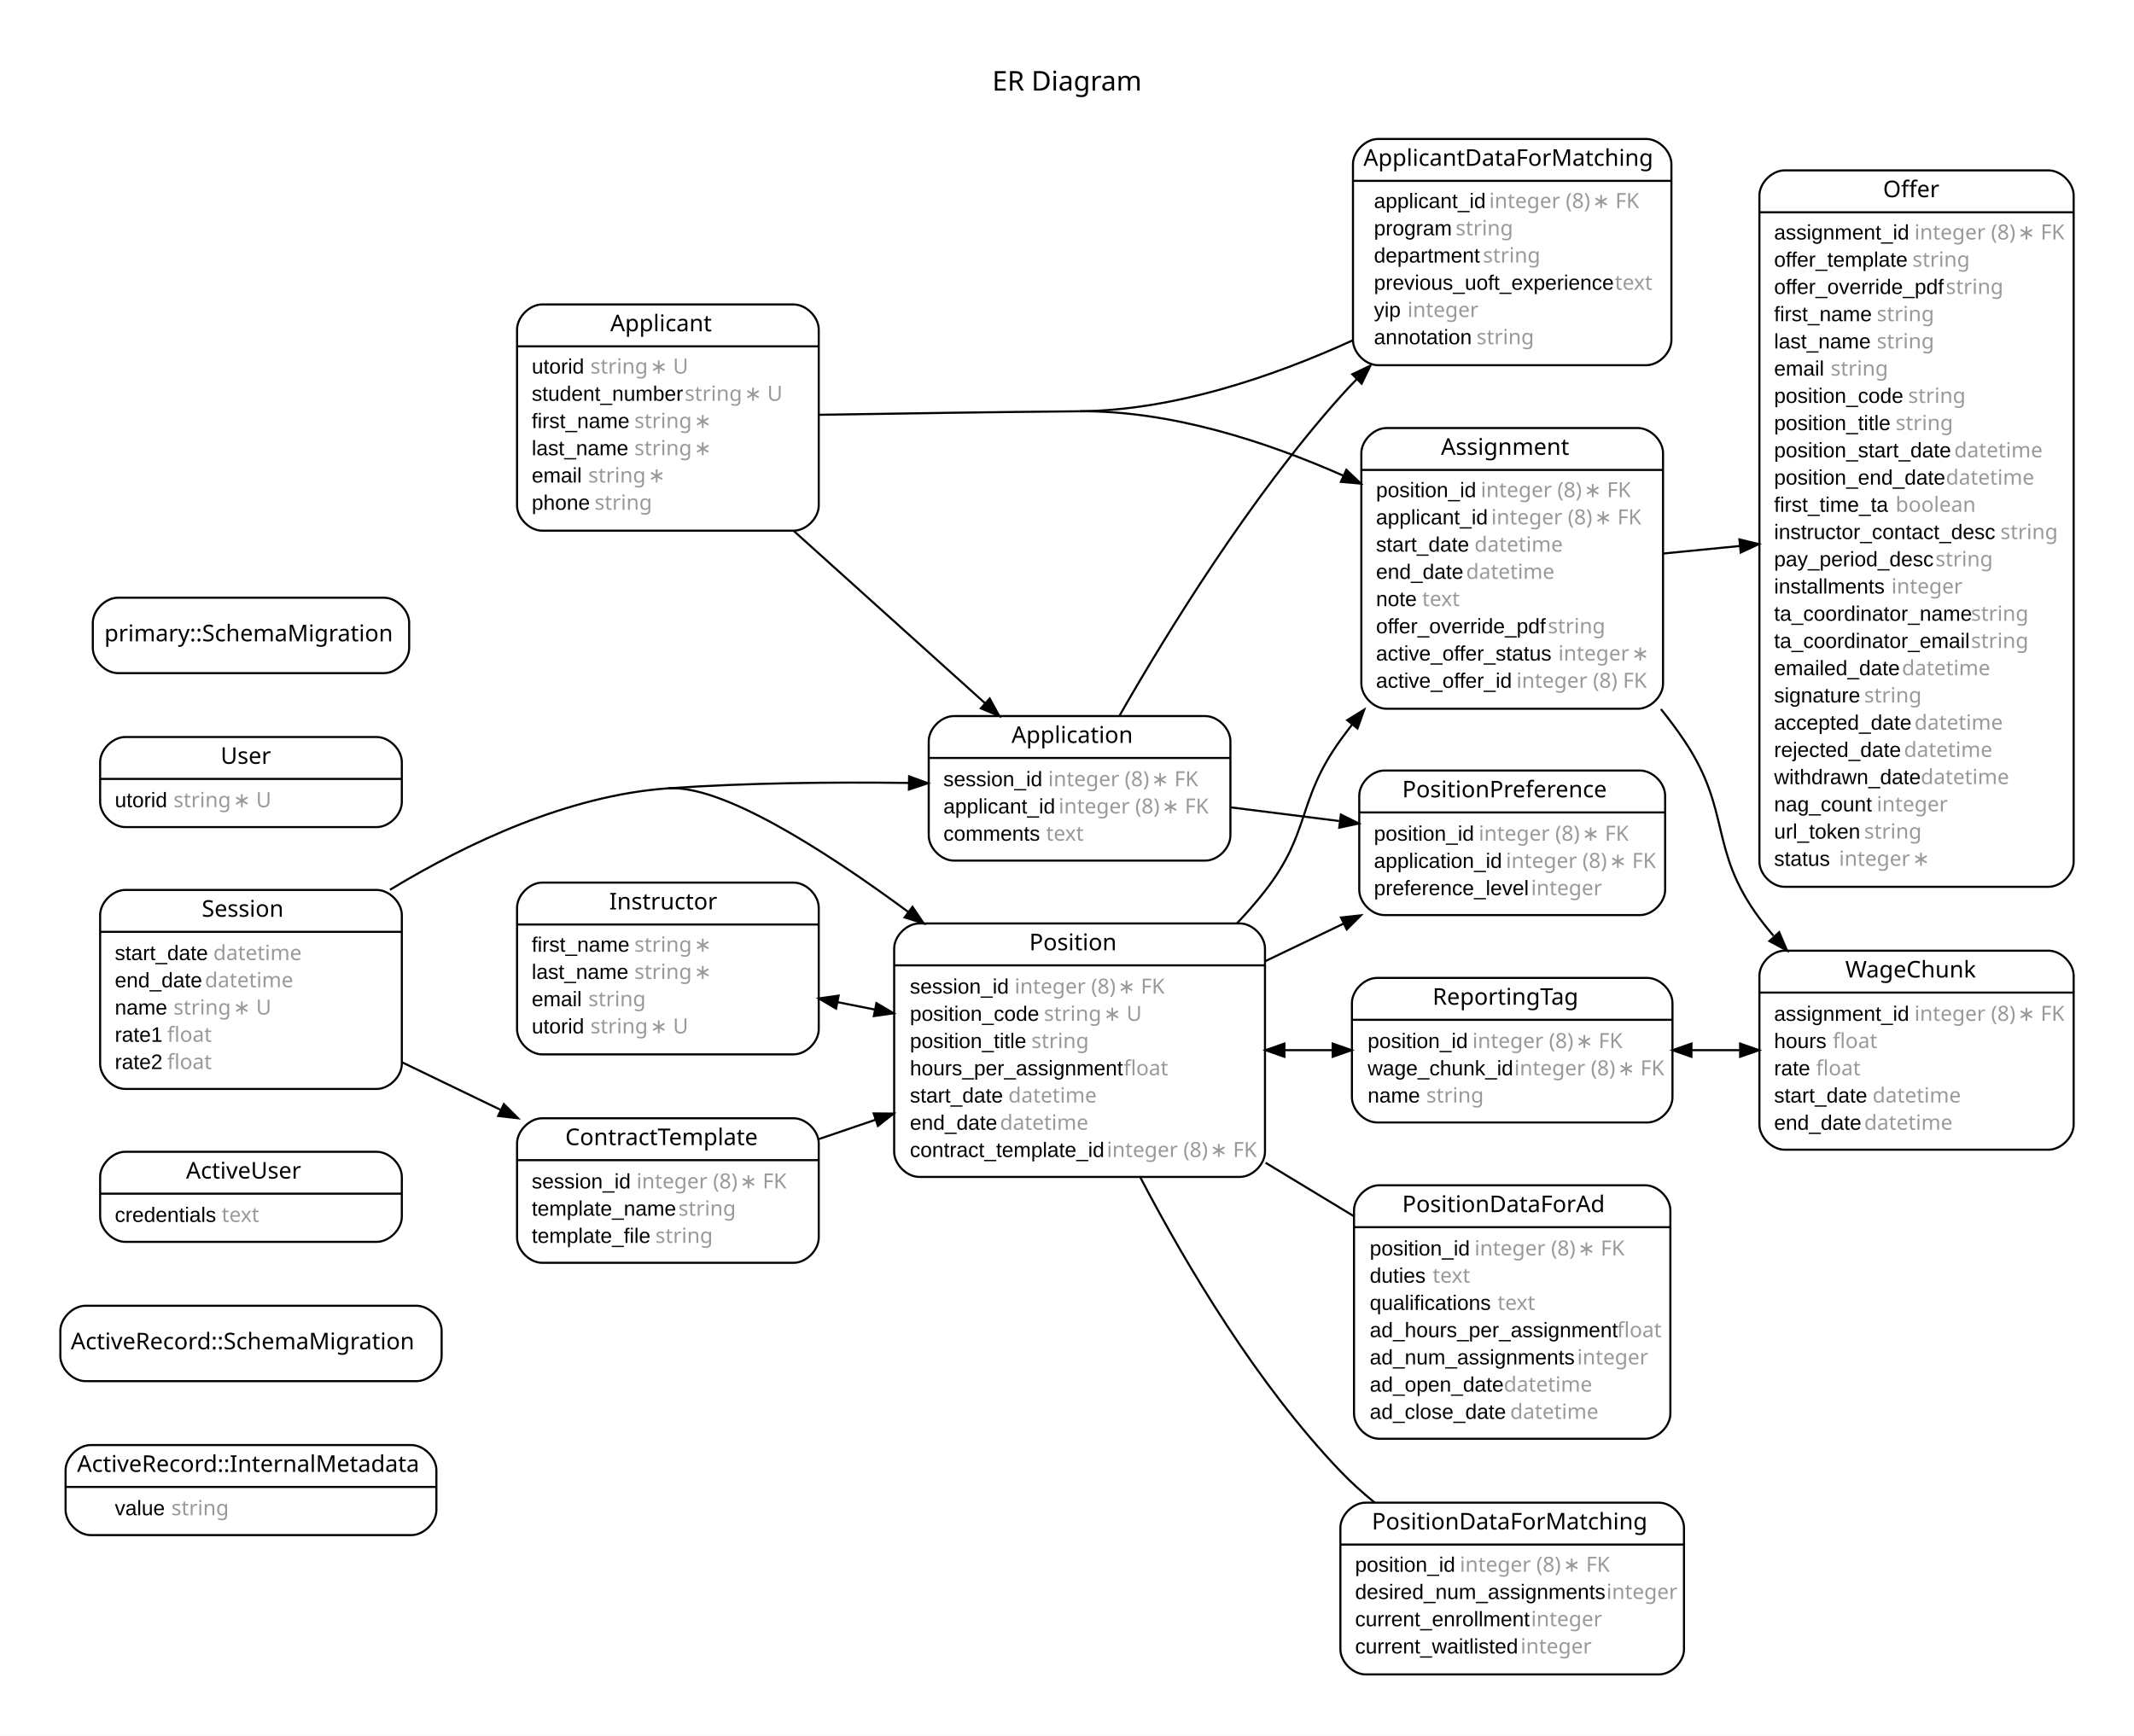
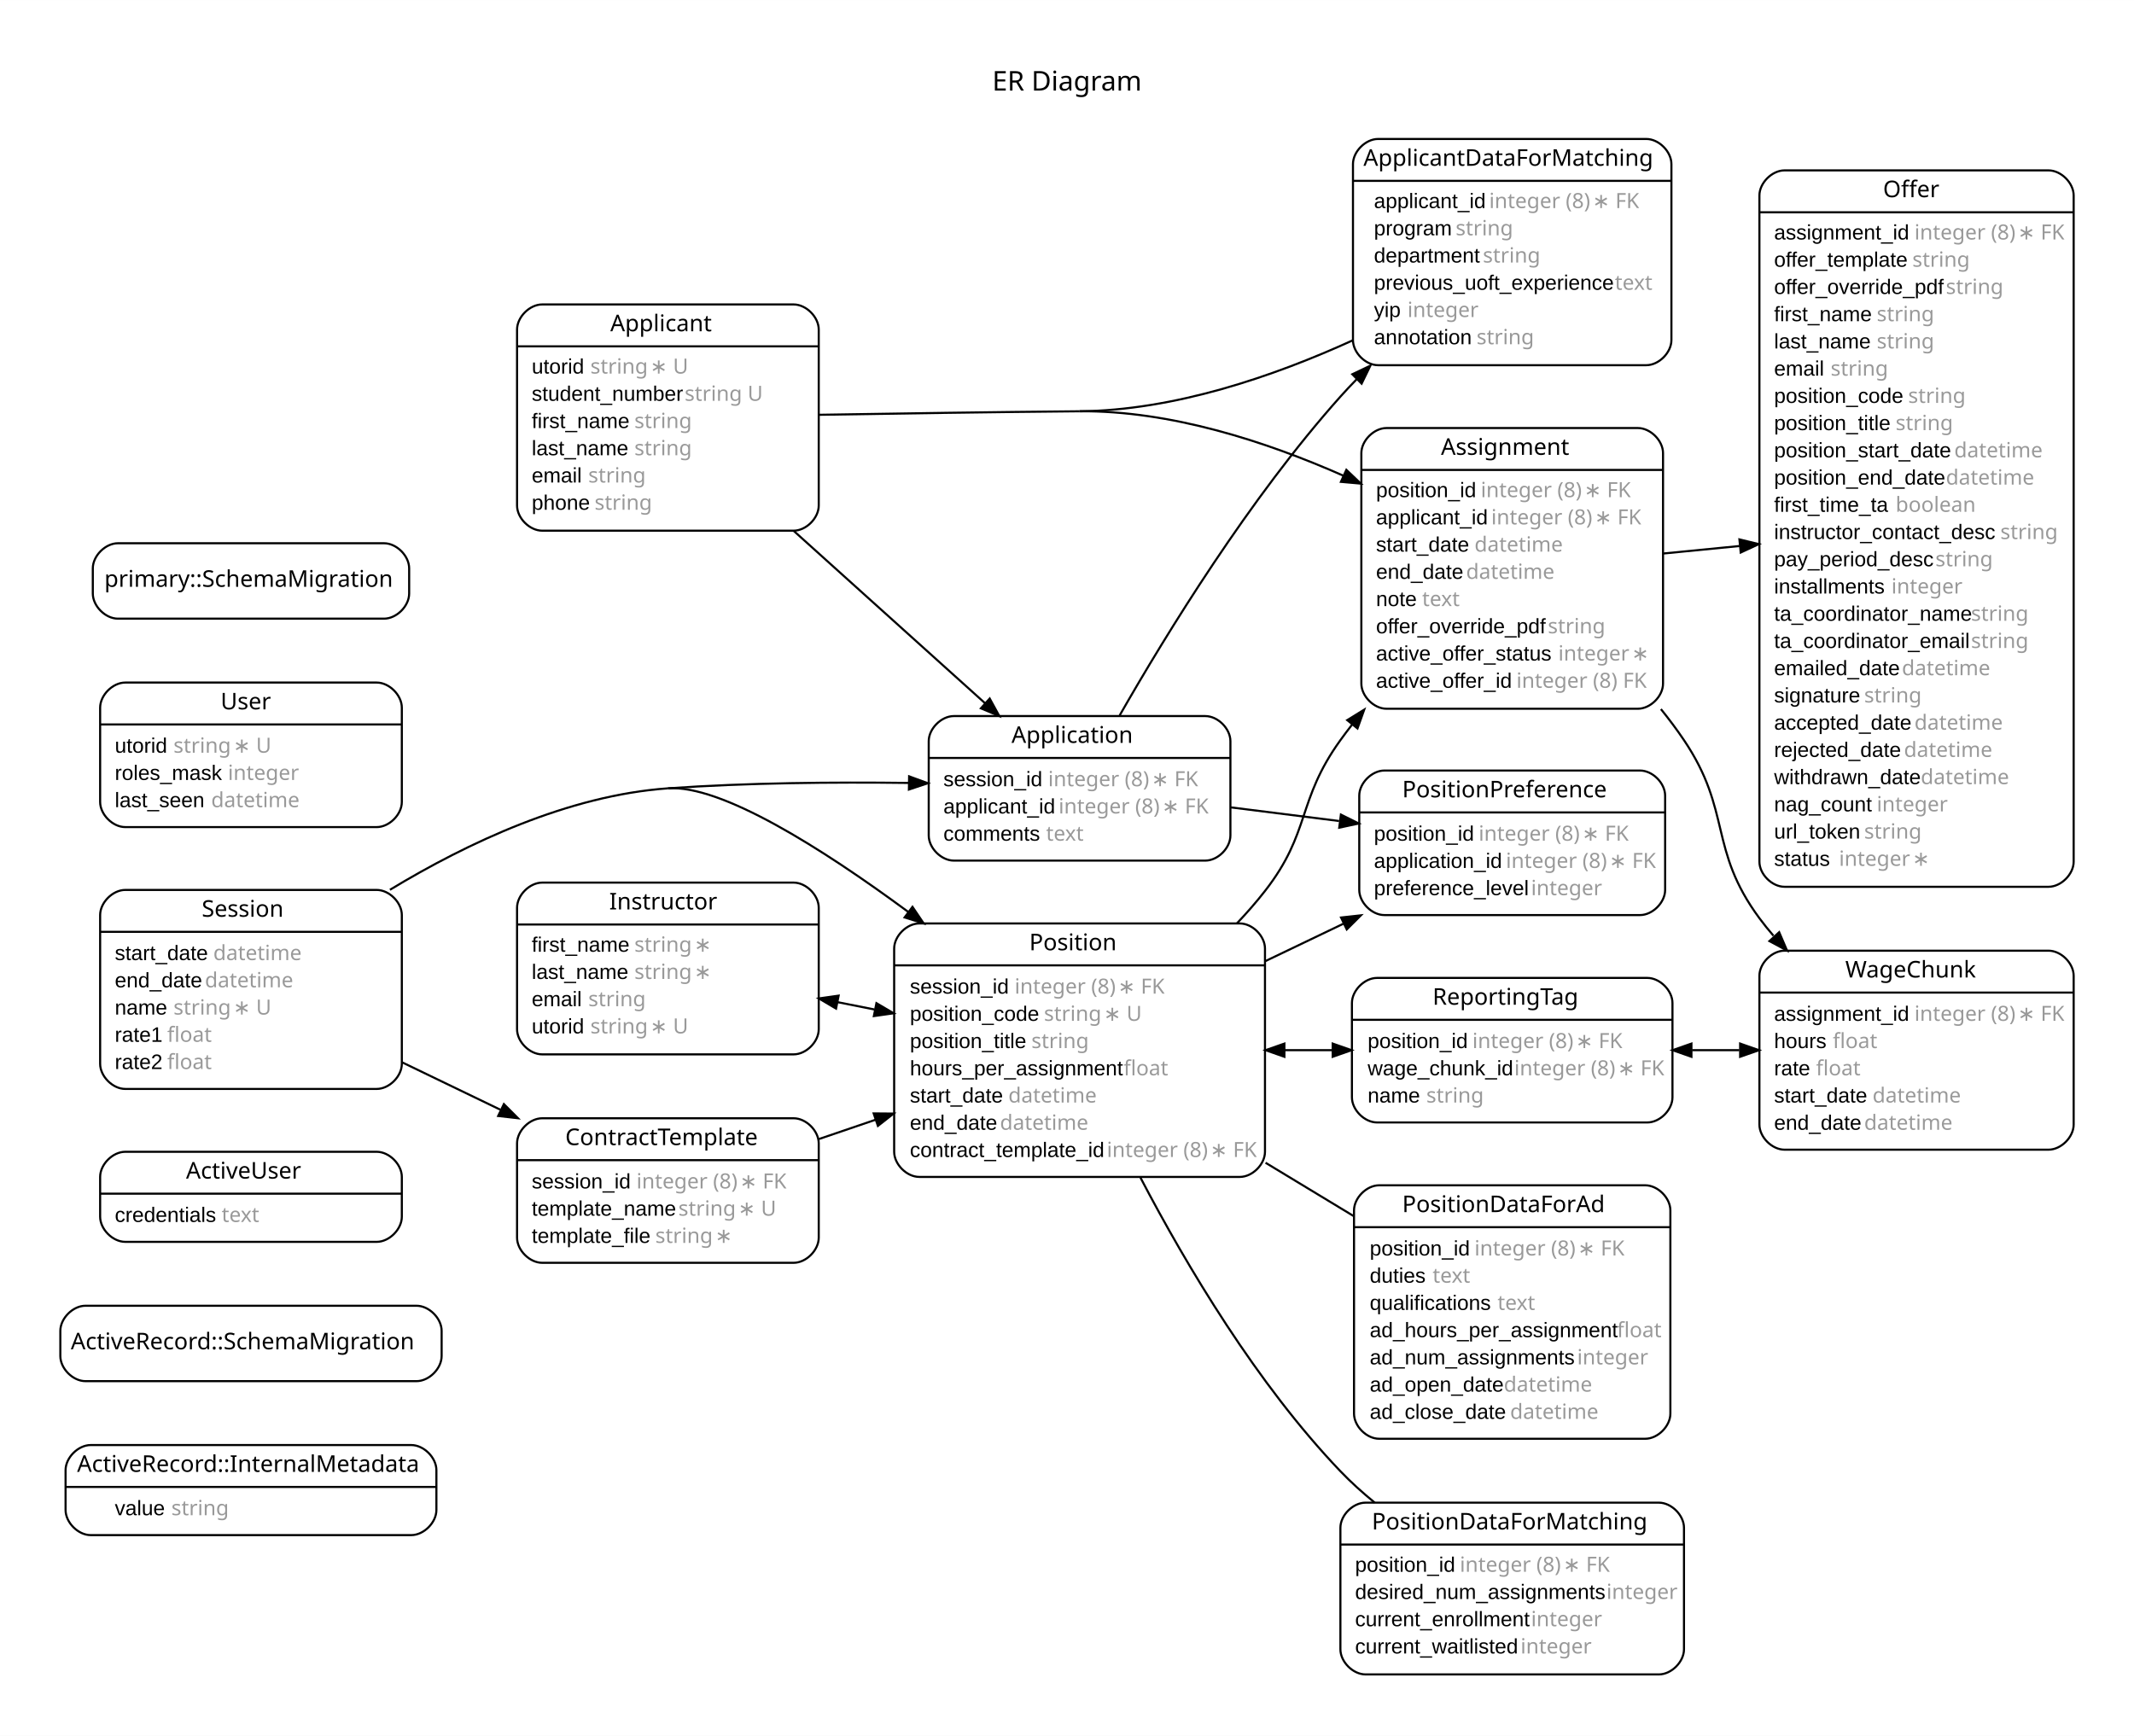
<svg xmlns="http://www.w3.org/2000/svg" width="1019pt" height="829pt" viewBox="0.00 0.00 1018.60 828.60">
  <g id="graph0" class="graph" transform="scale(1 1) rotate(0) translate(28.8 799.8)">
    <polygon fill="#ffffff" stroke="transparent" points="-28.8,28.8 -28.8,-799.8 989.8,-799.8 989.8,28.8 -28.8,28.8" />
    <text text-anchor="middle" x="480.5" y="-756.6" font-family="Arial Bold" font-size="13.00" fill="#000000">ER Diagram</text>
    <g id="node1" class="node">
      <path fill="none" stroke="#000000" d="M14.5,-67C14.5,-67 167.5,-67 167.5,-67 173.5,-67 179.5,-73 179.5,-79 179.5,-79 179.5,-98 179.5,-98 179.5,-104 173.5,-110 167.5,-110 167.5,-110 14.5,-110 14.5,-110 8.5,-110 2.5,-104 2.5,-98 2.5,-98 2.5,-79 2.5,-79 2.5,-73 8.5,-67 14.5,-67" />
      <text text-anchor="start" x="8" y="-97.2" font-family="Arial Bold" font-size="11.00" fill="#000000">ActiveRecord::InternalMetadata</text>
      <polyline fill="none" stroke="#000000" points="2.5,-90 179.5,-90 " />
      <text text-anchor="start" x="26" y="-76.5" font-family="Arial" font-size="10.00" fill="#000000">value </text>
      <text text-anchor="start" x="53" y="-76.5" font-family="Arial Italic" font-size="10.00" fill="#999999">string</text>
    </g>
    <g id="node2" class="node">
      <path fill="none" stroke="#000000" d="M12,-140.5C12,-140.5 170,-140.5 170,-140.5 176,-140.5 182,-146.5 182,-152.5 182,-152.5 182,-164.5 182,-164.5 182,-170.5 176,-176.5 170,-176.5 170,-176.5 12,-176.5 12,-176.5 6,-176.5 0,-170.5 0,-164.5 0,-164.5 0,-152.5 0,-152.5 0,-146.5 6,-140.5 12,-140.5" />
      <text text-anchor="start" x="5" y="-155.7" font-family="Arial Bold" font-size="11.00" fill="#000000">ActiveRecord::SchemaMigration</text>
    </g>
    <g id="node3" class="node">
      <path fill="none" stroke="#000000" d="M31,-207C31,-207 151,-207 151,-207 157,-207 163,-213 163,-219 163,-219 163,-238 163,-238 163,-244 157,-250 151,-250 151,-250 31,-250 31,-250 25,-250 19,-244 19,-238 19,-238 19,-219 19,-219 19,-213 25,-207 31,-207" />
      <text text-anchor="start" x="60" y="-237.2" font-family="Arial Bold" font-size="11.00" fill="#000000">ActiveUser</text>
      <polyline fill="none" stroke="#000000" points="19,-230 163,-230 " />
      <text text-anchor="start" x="26" y="-216.5" font-family="Arial" font-size="10.00" fill="#000000">credentials </text>
      <text text-anchor="start" x="77" y="-216.5" font-family="Arial Italic" font-size="10.00" fill="#999999">text</text>
    </g>
    <g id="node4" class="node">
      <path fill="none" stroke="#000000" d="M230,-546.5C230,-546.5 350,-546.5 350,-546.5 356,-546.5 362,-552.5 362,-558.5 362,-558.5 362,-642.5 362,-642.5 362,-648.5 356,-654.5 350,-654.5 350,-654.5 230,-654.5 230,-654.5 224,-654.5 218,-648.5 218,-642.5 218,-642.5 218,-558.5 218,-558.5 218,-552.5 224,-546.5 230,-546.5" />
      <text text-anchor="start" x="262.5" y="-641.7" font-family="Arial Bold" font-size="11.00" fill="#000000">Applicant</text>
      <polyline fill="none" stroke="#000000" points="218,-634.5 362,-634.5 " />
      <text text-anchor="start" x="225" y="-621.5" font-family="Arial" font-size="10.00" fill="#000000">utorid </text>
      <text text-anchor="start" x="253" y="-621.5" font-family="Arial Italic" font-size="10.00" fill="#999999">string ∗ U</text>
      <text text-anchor="start" x="225" y="-608.5" font-family="Arial" font-size="10.00" fill="#000000">student_number </text>
-       <text text-anchor="start" x="298" y="-608.5" font-family="Arial Italic" font-size="10.00" fill="#999999">string ∗ U</text>
+       <text text-anchor="start" x="298" y="-608.5" font-family="Arial Italic" font-size="10.00" fill="#999999">string U</text>
      <text text-anchor="start" x="225" y="-595.5" font-family="Arial" font-size="10.00" fill="#000000">first_name </text>
-       <text text-anchor="start" x="274" y="-595.5" font-family="Arial Italic" font-size="10.00" fill="#999999">string ∗</text>
+       <text text-anchor="start" x="274" y="-595.5" font-family="Arial Italic" font-size="10.00" fill="#999999">string</text>
      <text text-anchor="start" x="225" y="-582.5" font-family="Arial" font-size="10.00" fill="#000000">last_name </text>
-       <text text-anchor="start" x="274" y="-582.5" font-family="Arial Italic" font-size="10.00" fill="#999999">string ∗</text>
+       <text text-anchor="start" x="274" y="-582.5" font-family="Arial Italic" font-size="10.00" fill="#999999">string</text>
      <text text-anchor="start" x="225" y="-569.5" font-family="Arial" font-size="10.00" fill="#000000">email </text>
-       <text text-anchor="start" x="252" y="-569.5" font-family="Arial Italic" font-size="10.00" fill="#999999">string ∗</text>
+       <text text-anchor="start" x="252" y="-569.5" font-family="Arial Italic" font-size="10.00" fill="#999999">string</text>
      <text text-anchor="start" x="225" y="-556.5" font-family="Arial" font-size="10.00" fill="#000000">phone </text>
      <text text-anchor="start" x="255" y="-556.5" font-family="Arial Italic" font-size="10.00" fill="#999999">string</text>
    </g>
    <g id="node5" class="node">
      <path fill="none" stroke="#000000" d="M629,-625.5C629,-625.5 757,-625.5 757,-625.5 763,-625.5 769,-631.5 769,-637.5 769,-637.5 769,-721.5 769,-721.5 769,-727.5 763,-733.5 757,-733.5 757,-733.5 629,-733.5 629,-733.5 623,-733.5 617,-727.5 617,-721.5 617,-721.5 617,-637.5 617,-637.5 617,-631.5 623,-625.5 629,-625.5" />
      <text text-anchor="start" x="622" y="-720.7" font-family="Arial Bold" font-size="11.00" fill="#000000">ApplicantDataForMatching</text>
      <polyline fill="none" stroke="#000000" points="617,-713.5 769,-713.5 " />
      <text text-anchor="start" x="627" y="-700.5" font-family="Arial" font-size="10.00" fill="#000000">applicant_id </text>
      <text text-anchor="start" x="682" y="-700.5" font-family="Arial Italic" font-size="10.00" fill="#999999">integer (8) ∗ FK</text>
      <text text-anchor="start" x="627" y="-687.5" font-family="Arial" font-size="10.00" fill="#000000">program </text>
      <text text-anchor="start" x="666" y="-687.5" font-family="Arial Italic" font-size="10.00" fill="#999999">string</text>
      <text text-anchor="start" x="627" y="-674.5" font-family="Arial" font-size="10.00" fill="#000000">department </text>
      <text text-anchor="start" x="679" y="-674.5" font-family="Arial Italic" font-size="10.00" fill="#999999">string</text>
      <text text-anchor="start" x="627" y="-661.5" font-family="Arial" font-size="10.00" fill="#000000">previous_uoft_experience </text>
      <text text-anchor="start" x="742" y="-661.5" font-family="Arial Italic" font-size="10.00" fill="#999999">text</text>
      <text text-anchor="start" x="627" y="-648.5" font-family="Arial" font-size="10.00" fill="#000000">yip </text>
      <text text-anchor="start" x="643" y="-648.5" font-family="Arial Italic" font-size="10.00" fill="#999999">integer</text>
      <text text-anchor="start" x="627" y="-635.5" font-family="Arial" font-size="10.00" fill="#000000">annotation </text>
      <text text-anchor="start" x="676" y="-635.5" font-family="Arial Italic" font-size="10.00" fill="#999999">string</text>
    </g>
    <g id="edge10" class="edge">
      <path fill="none" stroke="#000000" d="M486.5,-603.5C531.576,-603.899 578.971,-620.077 616.971,-637.404" />
    </g>
    <g id="node6" class="node">
      <path fill="none" stroke="#000000" d="M426.5,-389C426.5,-389 546.5,-389 546.5,-389 552.5,-389 558.5,-395 558.5,-401 558.5,-401 558.5,-446 558.5,-446 558.5,-452 552.5,-458 546.5,-458 546.5,-458 426.5,-458 426.5,-458 420.5,-458 414.5,-452 414.5,-446 414.5,-446 414.5,-401 414.5,-401 414.5,-395 420.5,-389 426.5,-389" />
      <text text-anchor="start" x="454" y="-445.2" font-family="Arial Bold" font-size="11.00" fill="#000000">Application</text>
      <polyline fill="none" stroke="#000000" points="414.5,-438 558.5,-438 " />
      <text text-anchor="start" x="421.5" y="-424.5" font-family="Arial" font-size="10.00" fill="#000000">session_id </text>
      <text text-anchor="start" x="471.5" y="-424.5" font-family="Arial Italic" font-size="10.00" fill="#999999">integer (8) ∗ FK</text>
      <text text-anchor="start" x="421.5" y="-411.5" font-family="Arial" font-size="10.00" fill="#000000">applicant_id </text>
      <text text-anchor="start" x="476.5" y="-411.5" font-family="Arial Italic" font-size="10.00" fill="#999999">integer (8) ∗ FK</text>
      <text text-anchor="start" x="421.5" y="-398.5" font-family="Arial" font-size="10.00" fill="#000000">comments </text>
      <text text-anchor="start" x="470.5" y="-398.5" font-family="Arial Italic" font-size="10.00" fill="#999999">text</text>
    </g>
    <g id="edge19" class="edge">
      <path fill="none" stroke="#000000" d="M350.024,-546.432C379.47,-519.909 414.342,-488.497 441.466,-464.065" />
      <polygon fill="#000000" stroke="#000000" points="443.608,-466.375 448.187,-458.011 439.391,-461.694 443.608,-466.375" />
    </g>
    <g id="node7" class="node">
      <path fill="none" stroke="#000000" d="M633,-461.5C633,-461.5 753,-461.5 753,-461.5 759,-461.5 765,-467.5 765,-473.5 765,-473.5 765,-583.5 765,-583.5 765,-589.5 759,-595.5 753,-595.5 753,-595.5 633,-595.5 633,-595.5 627,-595.5 621,-589.5 621,-583.5 621,-583.5 621,-473.5 621,-473.5 621,-467.5 627,-461.5 633,-461.5" />
      <text text-anchor="start" x="659" y="-582.7" font-family="Arial Bold" font-size="11.00" fill="#000000">Assignment</text>
      <polyline fill="none" stroke="#000000" points="621,-575.5 765,-575.5 " />
      <text text-anchor="start" x="628" y="-562.5" font-family="Arial" font-size="10.00" fill="#000000">position_id </text>
      <text text-anchor="start" x="678" y="-562.5" font-family="Arial Italic" font-size="10.00" fill="#999999">integer (8) ∗ FK</text>
      <text text-anchor="start" x="628" y="-549.5" font-family="Arial" font-size="10.00" fill="#000000">applicant_id </text>
      <text text-anchor="start" x="683" y="-549.5" font-family="Arial Italic" font-size="10.00" fill="#999999">integer (8) ∗ FK</text>
      <text text-anchor="start" x="628" y="-536.5" font-family="Arial" font-size="10.00" fill="#000000">start_date </text>
      <text text-anchor="start" x="675" y="-536.5" font-family="Arial Italic" font-size="10.00" fill="#999999">datetime</text>
      <text text-anchor="start" x="628" y="-523.5" font-family="Arial" font-size="10.00" fill="#000000">end_date </text>
      <text text-anchor="start" x="671" y="-523.5" font-family="Arial Italic" font-size="10.00" fill="#999999">datetime</text>
      <text text-anchor="start" x="628" y="-510.5" font-family="Arial" font-size="10.00" fill="#000000">note </text>
      <text text-anchor="start" x="650" y="-510.5" font-family="Arial Italic" font-size="10.00" fill="#999999">text</text>
      <text text-anchor="start" x="628" y="-497.5" font-family="Arial" font-size="10.00" fill="#000000">offer_override_pdf </text>
      <text text-anchor="start" x="710" y="-497.5" font-family="Arial Italic" font-size="10.00" fill="#999999">string</text>
      <text text-anchor="start" x="628" y="-484.5" font-family="Arial" font-size="10.00" fill="#000000">active_offer_status </text>
      <text text-anchor="start" x="715" y="-484.5" font-family="Arial Italic" font-size="10.00" fill="#999999">integer ∗</text>
      <text text-anchor="start" x="628" y="-471.5" font-family="Arial" font-size="10.00" fill="#000000">active_offer_id </text>
      <text text-anchor="start" x="695" y="-471.5" font-family="Arial Italic" font-size="10.00" fill="#999999">integer (8) FK</text>
    </g>
    <g id="edge17" class="edge">
      <path fill="none" stroke="#000000" d="M362.323,-601.826C399.443,-602.45 445.389,-603.136 486.5,-603.5" />
      <path fill="none" stroke="#000000" d="M486.5,-603.5C529.76,-603.883 575.222,-589.204 612.443,-572.735" />
      <polygon fill="#000000" stroke="#000000" points="613.846,-575.558 620.743,-568.973 611.245,-569.819 613.846,-575.558" />
    </g>
    <g id="edge11" class="edge">
      <path fill="none" stroke="#000000" d="M505.644,-458.333C528.078,-497.541 567.726,-562.08 611,-610.5 613.511,-613.309 616.137,-616.106 618.846,-618.874" />
      <polygon fill="#000000" stroke="#000000" points="616.69,-621.173 625.298,-625.275 621.127,-616.7 616.69,-621.173" />
    </g>
    <g id="node14" class="node">
      <path fill="none" stroke="#000000" d="M632,-363C632,-363 754,-363 754,-363 760,-363 766,-369 766,-375 766,-375 766,-420 766,-420 766,-426 760,-432 754,-432 754,-432 632,-432 632,-432 626,-432 620,-426 620,-420 620,-420 620,-375 620,-375 620,-369 626,-363 632,-363" />
      <text text-anchor="start" x="640.5" y="-419.2" font-family="Arial Bold" font-size="11.00" fill="#000000">PositionPreference</text>
      <polyline fill="none" stroke="#000000" points="620,-412 766,-412 " />
      <text text-anchor="start" x="627" y="-398.5" font-family="Arial" font-size="10.00" fill="#000000">position_id </text>
      <text text-anchor="start" x="677" y="-398.5" font-family="Arial Italic" font-size="10.00" fill="#999999">integer (8) ∗ FK</text>
      <text text-anchor="start" x="627" y="-385.5" font-family="Arial" font-size="10.00" fill="#000000">application_id </text>
      <text text-anchor="start" x="690" y="-385.5" font-family="Arial Italic" font-size="10.00" fill="#999999">integer (8) ∗ FK</text>
      <text text-anchor="start" x="627" y="-372.5" font-family="Arial" font-size="10.00" fill="#000000">preference_level </text>
      <text text-anchor="start" x="702" y="-372.5" font-family="Arial Italic" font-size="10.00" fill="#999999">integer</text>
    </g>
    <g id="edge15" class="edge">
      <path fill="none" stroke="#000000" d="M558.724,-414.406C575.406,-412.306 593.28,-410.055 610.369,-407.904" />
      <polygon fill="#000000" stroke="#000000" points="611.233,-410.97 619.769,-406.72 610.446,-404.719 611.233,-410.97" />
    </g>
    <g id="node10" class="node">
      <path fill="none" stroke="#000000" d="M823,-376.5C823,-376.5 949,-376.5 949,-376.5 955,-376.5 961,-382.5 961,-388.5 961,-388.5 961,-706.5 961,-706.5 961,-712.5 955,-718.5 949,-718.5 949,-718.5 823,-718.5 823,-718.5 817,-718.5 811,-712.5 811,-706.5 811,-706.5 811,-388.5 811,-388.5 811,-382.5 817,-376.5 823,-376.5" />
      <text text-anchor="start" x="870" y="-705.7" font-family="Arial Bold" font-size="11.00" fill="#000000">Offer</text>
      <polyline fill="none" stroke="#000000" points="811,-698.5 961,-698.5 " />
      <text text-anchor="start" x="818" y="-685.5" font-family="Arial" font-size="10.00" fill="#000000">assignment_id </text>
      <text text-anchor="start" x="885" y="-685.5" font-family="Arial Italic" font-size="10.00" fill="#999999">integer (8) ∗ FK</text>
      <text text-anchor="start" x="818" y="-672.5" font-family="Arial" font-size="10.00" fill="#000000">offer_template </text>
      <text text-anchor="start" x="884" y="-672.5" font-family="Arial Italic" font-size="10.00" fill="#999999">string</text>
      <text text-anchor="start" x="818" y="-659.5" font-family="Arial" font-size="10.00" fill="#000000">offer_override_pdf </text>
      <text text-anchor="start" x="900" y="-659.5" font-family="Arial Italic" font-size="10.00" fill="#999999">string</text>
      <text text-anchor="start" x="818" y="-646.5" font-family="Arial" font-size="10.00" fill="#000000">first_name </text>
      <text text-anchor="start" x="867" y="-646.5" font-family="Arial Italic" font-size="10.00" fill="#999999">string</text>
      <text text-anchor="start" x="818" y="-633.5" font-family="Arial" font-size="10.00" fill="#000000">last_name </text>
      <text text-anchor="start" x="867" y="-633.5" font-family="Arial Italic" font-size="10.00" fill="#999999">string</text>
      <text text-anchor="start" x="818" y="-620.5" font-family="Arial" font-size="10.00" fill="#000000">email </text>
      <text text-anchor="start" x="845" y="-620.5" font-family="Arial Italic" font-size="10.00" fill="#999999">string</text>
      <text text-anchor="start" x="818" y="-607.5" font-family="Arial" font-size="10.00" fill="#000000">position_code </text>
      <text text-anchor="start" x="882" y="-607.5" font-family="Arial Italic" font-size="10.00" fill="#999999">string</text>
      <text text-anchor="start" x="818" y="-594.5" font-family="Arial" font-size="10.00" fill="#000000">position_title </text>
      <text text-anchor="start" x="876" y="-594.5" font-family="Arial Italic" font-size="10.00" fill="#999999">string</text>
      <text text-anchor="start" x="818" y="-581.5" font-family="Arial" font-size="10.00" fill="#000000">position_start_date </text>
      <text text-anchor="start" x="904" y="-581.5" font-family="Arial Italic" font-size="10.00" fill="#999999">datetime</text>
      <text text-anchor="start" x="818" y="-568.5" font-family="Arial" font-size="10.00" fill="#000000">position_end_date </text>
      <text text-anchor="start" x="900" y="-568.5" font-family="Arial Italic" font-size="10.00" fill="#999999">datetime</text>
      <text text-anchor="start" x="818" y="-555.5" font-family="Arial" font-size="10.00" fill="#000000">first_time_ta </text>
      <text text-anchor="start" x="876" y="-555.5" font-family="Arial Italic" font-size="10.00" fill="#999999">boolean</text>
      <text text-anchor="start" x="818" y="-542.5" font-family="Arial" font-size="10.00" fill="#000000">instructor_contact_desc </text>
      <text text-anchor="start" x="926" y="-542.5" font-family="Arial Italic" font-size="10.00" fill="#999999">string</text>
      <text text-anchor="start" x="818" y="-529.5" font-family="Arial" font-size="10.00" fill="#000000">pay_period_desc </text>
      <text text-anchor="start" x="895" y="-529.5" font-family="Arial Italic" font-size="10.00" fill="#999999">string</text>
      <text text-anchor="start" x="818" y="-516.5" font-family="Arial" font-size="10.00" fill="#000000">installments </text>
      <text text-anchor="start" x="874" y="-516.5" font-family="Arial Italic" font-size="10.00" fill="#999999">integer</text>
      <text text-anchor="start" x="818" y="-503.5" font-family="Arial" font-size="10.00" fill="#000000">ta_coordinator_name </text>
      <text text-anchor="start" x="912" y="-503.5" font-family="Arial Italic" font-size="10.00" fill="#999999">string</text>
      <text text-anchor="start" x="818" y="-490.5" font-family="Arial" font-size="10.00" fill="#000000">ta_coordinator_email </text>
      <text text-anchor="start" x="912" y="-490.5" font-family="Arial Italic" font-size="10.00" fill="#999999">string</text>
      <text text-anchor="start" x="818" y="-477.5" font-family="Arial" font-size="10.00" fill="#000000">emailed_date </text>
      <text text-anchor="start" x="879" y="-477.5" font-family="Arial Italic" font-size="10.00" fill="#999999">datetime</text>
      <text text-anchor="start" x="818" y="-464.5" font-family="Arial" font-size="10.00" fill="#000000">signature </text>
      <text text-anchor="start" x="861" y="-464.5" font-family="Arial Italic" font-size="10.00" fill="#999999">string</text>
      <text text-anchor="start" x="818" y="-451.5" font-family="Arial" font-size="10.00" fill="#000000">accepted_date </text>
      <text text-anchor="start" x="885" y="-451.5" font-family="Arial Italic" font-size="10.00" fill="#999999">datetime</text>
      <text text-anchor="start" x="818" y="-438.5" font-family="Arial" font-size="10.00" fill="#000000">rejected_date </text>
      <text text-anchor="start" x="880" y="-438.5" font-family="Arial Italic" font-size="10.00" fill="#999999">datetime</text>
      <text text-anchor="start" x="818" y="-425.5" font-family="Arial" font-size="10.00" fill="#000000">withdrawn_date </text>
      <text text-anchor="start" x="888" y="-425.5" font-family="Arial Italic" font-size="10.00" fill="#999999">datetime</text>
      <text text-anchor="start" x="818" y="-412.5" font-family="Arial" font-size="10.00" fill="#000000">nag_count </text>
      <text text-anchor="start" x="867" y="-412.5" font-family="Arial Italic" font-size="10.00" fill="#999999">integer</text>
      <text text-anchor="start" x="818" y="-399.5" font-family="Arial" font-size="10.00" fill="#000000">url_token </text>
      <text text-anchor="start" x="861" y="-399.5" font-family="Arial Italic" font-size="10.00" fill="#999999">string</text>
      <text text-anchor="start" x="818" y="-386.5" font-family="Arial" font-size="10.00" fill="#000000">status </text>
      <text text-anchor="start" x="849" y="-386.5" font-family="Arial Italic" font-size="10.00" fill="#999999">integer ∗</text>
    </g>
    <g id="edge12" class="edge">
      <path fill="none" stroke="#000000" d="M765.14,-535.602C777,-536.769 789.385,-537.989 801.512,-539.183" />
      <polygon fill="#000000" stroke="#000000" points="801.458,-542.342 810.723,-540.089 802.075,-536.073 801.458,-542.342" />
    </g>
    <g id="node18" class="node">
      <path fill="none" stroke="#000000" d="M823,-251C823,-251 949,-251 949,-251 955,-251 961,-257 961,-263 961,-263 961,-334 961,-334 961,-340 955,-346 949,-346 949,-346 823,-346 823,-346 817,-346 811,-340 811,-334 811,-334 811,-263 811,-263 811,-257 817,-251 823,-251" />
      <text text-anchor="start" x="852" y="-333.2" font-family="Arial Bold" font-size="11.00" fill="#000000">WageChunk</text>
      <polyline fill="none" stroke="#000000" points="811,-326 961,-326 " />
      <text text-anchor="start" x="818" y="-312.5" font-family="Arial" font-size="10.00" fill="#000000">assignment_id </text>
      <text text-anchor="start" x="885" y="-312.5" font-family="Arial Italic" font-size="10.00" fill="#999999">integer (8) ∗ FK</text>
      <text text-anchor="start" x="818" y="-299.5" font-family="Arial" font-size="10.00" fill="#000000">hours </text>
      <text text-anchor="start" x="846" y="-299.5" font-family="Arial Italic" font-size="10.00" fill="#999999">float</text>
      <text text-anchor="start" x="818" y="-286.5" font-family="Arial" font-size="10.00" fill="#000000">rate </text>
      <text text-anchor="start" x="838" y="-286.5" font-family="Arial Italic" font-size="10.00" fill="#999999">float</text>
      <text text-anchor="start" x="818" y="-273.5" font-family="Arial" font-size="10.00" fill="#000000">start_date </text>
      <text text-anchor="start" x="865" y="-273.5" font-family="Arial Italic" font-size="10.00" fill="#999999">datetime</text>
      <text text-anchor="start" x="818" y="-260.5" font-family="Arial" font-size="10.00" fill="#000000">end_date </text>
      <text text-anchor="start" x="861" y="-260.5" font-family="Arial Italic" font-size="10.00" fill="#999999">datetime</text>
    </g>
    <g id="edge16" class="edge">
      <path fill="none" stroke="#000000" d="M763.994,-461.325C767.914,-456.469 771.625,-451.509 775,-446.5 797.928,-412.478 786.619,-394.495 811,-361.5 813.094,-358.666 815.34,-355.879 817.7,-353.148" />
      <polygon fill="#000000" stroke="#000000" points="820.434,-354.827 824.187,-346.062 815.787,-350.573 820.434,-354.827" />
    </g>
    <g id="node8" class="node">
      <path fill="none" stroke="#000000" d="M230,-197C230,-197 350,-197 350,-197 356,-197 362,-203 362,-209 362,-209 362,-254 362,-254 362,-260 356,-266 350,-266 350,-266 230,-266 230,-266 224,-266 218,-260 218,-254 218,-254 218,-209 218,-209 218,-203 224,-197 230,-197" />
      <text text-anchor="start" x="241" y="-253.2" font-family="Arial Bold" font-size="11.00" fill="#000000">ContractTemplate</text>
      <polyline fill="none" stroke="#000000" points="218,-246 362,-246 " />
      <text text-anchor="start" x="225" y="-232.5" font-family="Arial" font-size="10.00" fill="#000000">session_id </text>
      <text text-anchor="start" x="275" y="-232.5" font-family="Arial Italic" font-size="10.00" fill="#999999">integer (8) ∗ FK</text>
      <text text-anchor="start" x="225" y="-219.5" font-family="Arial" font-size="10.00" fill="#000000">template_name </text>
-       <text text-anchor="start" x="295" y="-219.5" font-family="Arial Italic" font-size="10.00" fill="#999999">string</text>
+       <text text-anchor="start" x="295" y="-219.5" font-family="Arial Italic" font-size="10.00" fill="#999999">string ∗ U</text>
      <text text-anchor="start" x="225" y="-206.5" font-family="Arial" font-size="10.00" fill="#000000">template_file </text>
-       <text text-anchor="start" x="284" y="-206.5" font-family="Arial Italic" font-size="10.00" fill="#999999">string</text>
+       <text text-anchor="start" x="284" y="-206.5" font-family="Arial Italic" font-size="10.00" fill="#999999">string ∗</text>
    </g>
    <g id="node11" class="node">
      <path fill="none" stroke="#000000" d="M410,-238C410,-238 563,-238 563,-238 569,-238 575,-244 575,-250 575,-250 575,-347 575,-347 575,-353 569,-359 563,-359 563,-359 410,-359 410,-359 404,-359 398,-353 398,-347 398,-347 398,-250 398,-250 398,-244 404,-238 410,-238" />
      <text text-anchor="start" x="462.5" y="-346.2" font-family="Arial Bold" font-size="11.00" fill="#000000">Position</text>
      <polyline fill="none" stroke="#000000" points="398,-339 575,-339 " />
      <text text-anchor="start" x="405.5" y="-325.5" font-family="Arial" font-size="10.00" fill="#000000">session_id </text>
      <text text-anchor="start" x="455.5" y="-325.5" font-family="Arial Italic" font-size="10.00" fill="#999999">integer (8) ∗ FK</text>
      <text text-anchor="start" x="405.5" y="-312.5" font-family="Arial" font-size="10.00" fill="#000000">position_code </text>
      <text text-anchor="start" x="469.5" y="-312.5" font-family="Arial Italic" font-size="10.00" fill="#999999">string ∗ U</text>
      <text text-anchor="start" x="405.5" y="-299.5" font-family="Arial" font-size="10.00" fill="#000000">position_title </text>
      <text text-anchor="start" x="463.5" y="-299.5" font-family="Arial Italic" font-size="10.00" fill="#999999">string</text>
      <text text-anchor="start" x="405.5" y="-286.5" font-family="Arial" font-size="10.00" fill="#000000">hours_per_assignment </text>
      <text text-anchor="start" x="507.5" y="-286.5" font-family="Arial Italic" font-size="10.00" fill="#999999">float</text>
      <text text-anchor="start" x="405.5" y="-273.5" font-family="Arial" font-size="10.00" fill="#000000">start_date </text>
      <text text-anchor="start" x="452.5" y="-273.5" font-family="Arial Italic" font-size="10.00" fill="#999999">datetime</text>
      <text text-anchor="start" x="405.5" y="-260.5" font-family="Arial" font-size="10.00" fill="#000000">end_date </text>
      <text text-anchor="start" x="448.5" y="-260.5" font-family="Arial Italic" font-size="10.00" fill="#999999">datetime</text>
      <text text-anchor="start" x="405.5" y="-247.5" font-family="Arial" font-size="10.00" fill="#000000">contract_template_id </text>
      <text text-anchor="start" x="499.5" y="-247.5" font-family="Arial Italic" font-size="10.00" fill="#999999">integer (8) ∗ FK</text>
    </g>
    <g id="edge9" class="edge">
      <path fill="none" stroke="#000000" d="M362.054,-256.068C370.852,-259.068 379.953,-262.171 389.045,-265.271" />
      <polygon fill="#000000" stroke="#000000" points="388.214,-268.316 397.749,-268.239 390.247,-262.353 388.214,-268.316" />
    </g>
    <g id="node9" class="node">
      <path fill="none" stroke="#000000" d="M230,-296.5C230,-296.5 350,-296.5 350,-296.5 356,-296.5 362,-302.5 362,-308.5 362,-308.5 362,-366.5 362,-366.5 362,-372.5 356,-378.5 350,-378.5 350,-378.5 230,-378.5 230,-378.5 224,-378.5 218,-372.5 218,-366.5 218,-366.5 218,-308.5 218,-308.5 218,-302.5 224,-296.5 230,-296.5" />
      <text text-anchor="start" x="262" y="-365.7" font-family="Arial Bold" font-size="11.00" fill="#000000">Instructor</text>
      <polyline fill="none" stroke="#000000" points="218,-358.5 362,-358.5 " />
      <text text-anchor="start" x="225" y="-345.5" font-family="Arial" font-size="10.00" fill="#000000">first_name </text>
      <text text-anchor="start" x="274" y="-345.5" font-family="Arial Italic" font-size="10.00" fill="#999999">string ∗</text>
      <text text-anchor="start" x="225" y="-332.5" font-family="Arial" font-size="10.00" fill="#000000">last_name </text>
      <text text-anchor="start" x="274" y="-332.5" font-family="Arial Italic" font-size="10.00" fill="#999999">string ∗</text>
      <text text-anchor="start" x="225" y="-319.5" font-family="Arial" font-size="10.00" fill="#000000">email </text>
      <text text-anchor="start" x="252" y="-319.5" font-family="Arial Italic" font-size="10.00" fill="#999999">string</text>
      <text text-anchor="start" x="225" y="-306.5" font-family="Arial" font-size="10.00" fill="#000000">utorid </text>
      <text text-anchor="start" x="253" y="-306.5" font-family="Arial Italic" font-size="10.00" fill="#999999">string ∗ U</text>
    </g>
    <g id="edge1" class="edge">
      <path fill="none" stroke="#000000" d="M371.126,-321.399C376.89,-320.255 382.736,-319.094 388.579,-317.935" />
      <polygon fill="#000000" stroke="#000000" points="370.268,-318.357 362.054,-323.199 371.495,-324.537 370.268,-318.357" />
      <polygon fill="#000000" stroke="#000000" points="389.534,-320.957 397.749,-316.115 388.308,-314.777 389.534,-320.957" />
    </g>
    <g id="edge3" class="edge">
      <path fill="none" stroke="#000000" d="M561.61,-359.041C566.368,-364.056 570.889,-369.23 575,-374.5 597.005,-402.71 590.081,-417.476 611,-446.5 612.766,-448.95 614.606,-451.394 616.506,-453.825" />
      <polygon fill="#000000" stroke="#000000" points="614.26,-456.057 622.371,-461.07 619.157,-452.093 614.26,-456.057" />
    </g>
    <g id="node12" class="node">
      <path fill="none" stroke="#000000" d="M629.5,-113C629.5,-113 756.5,-113 756.5,-113 762.5,-113 768.5,-119 768.5,-125 768.5,-125 768.5,-222 768.5,-222 768.5,-228 762.5,-234 756.5,-234 756.5,-234 629.5,-234 629.5,-234 623.5,-234 617.5,-228 617.5,-222 617.5,-222 617.5,-125 617.5,-125 617.5,-119 623.5,-113 629.5,-113" />
      <text text-anchor="start" x="640.5" y="-221.2" font-family="Arial Bold" font-size="11.00" fill="#000000">PositionDataForAd</text>
      <polyline fill="none" stroke="#000000" points="617.5,-214 768.5,-214 " />
      <text text-anchor="start" x="625" y="-200.5" font-family="Arial" font-size="10.00" fill="#000000">position_id </text>
      <text text-anchor="start" x="675" y="-200.5" font-family="Arial Italic" font-size="10.00" fill="#999999">integer (8) ∗ FK</text>
      <text text-anchor="start" x="625" y="-187.5" font-family="Arial" font-size="10.00" fill="#000000">duties </text>
      <text text-anchor="start" x="655" y="-187.5" font-family="Arial Italic" font-size="10.00" fill="#999999">text</text>
      <text text-anchor="start" x="625" y="-174.5" font-family="Arial" font-size="10.00" fill="#000000">qualifications </text>
      <text text-anchor="start" x="686" y="-174.5" font-family="Arial Italic" font-size="10.00" fill="#999999">text</text>
      <text text-anchor="start" x="625" y="-161.5" font-family="Arial" font-size="10.00" fill="#000000">ad_hours_per_assignment </text>
      <text text-anchor="start" x="743" y="-161.5" font-family="Arial Italic" font-size="10.00" fill="#999999">float</text>
      <text text-anchor="start" x="625" y="-148.5" font-family="Arial" font-size="10.00" fill="#000000">ad_num_assignments </text>
      <text text-anchor="start" x="724" y="-148.5" font-family="Arial Italic" font-size="10.00" fill="#999999">integer</text>
      <text text-anchor="start" x="625" y="-135.5" font-family="Arial" font-size="10.00" fill="#000000">ad_open_date </text>
      <text text-anchor="start" x="689" y="-135.5" font-family="Arial Italic" font-size="10.00" fill="#999999">datetime</text>
      <text text-anchor="start" x="625" y="-122.5" font-family="Arial" font-size="10.00" fill="#000000">ad_close_date </text>
      <text text-anchor="start" x="692" y="-122.5" font-family="Arial Italic" font-size="10.00" fill="#999999">datetime</text>
    </g>
    <g id="edge6" class="edge">
      <path fill="none" stroke="#000000" d="M575.273,-244.763C589.265,-236.293 603.619,-227.605 617.28,-219.336" />
    </g>
    <g id="node13" class="node">
      <path fill="none" stroke="#000000" d="M623,-.5C623,-.5 763,-.5 763,-.5 769,-.5 775,-6.5 775,-12.5 775,-12.5 775,-70.5 775,-70.5 775,-76.5 769,-82.5 763,-82.5 763,-82.5 623,-82.5 623,-82.5 617,-82.5 611,-76.5 611,-70.5 611,-70.5 611,-12.5 611,-12.5 611,-6.5 617,-.5 623,-.5" />
      <text text-anchor="start" x="626" y="-69.7" font-family="Arial Bold" font-size="11.00" fill="#000000">PositionDataForMatching</text>
      <polyline fill="none" stroke="#000000" points="611,-62.5 775,-62.5 " />
      <text text-anchor="start" x="618" y="-49.5" font-family="Arial" font-size="10.00" fill="#000000">position_id </text>
      <text text-anchor="start" x="668" y="-49.5" font-family="Arial Italic" font-size="10.00" fill="#999999">integer (8) ∗ FK</text>
      <text text-anchor="start" x="618" y="-36.5" font-family="Arial" font-size="10.00" fill="#000000">desired_num_assignments </text>
      <text text-anchor="start" x="738" y="-36.5" font-family="Arial Italic" font-size="10.00" fill="#999999">integer</text>
      <text text-anchor="start" x="618" y="-23.5" font-family="Arial" font-size="10.00" fill="#000000">current_enrollment </text>
      <text text-anchor="start" x="702" y="-23.5" font-family="Arial Italic" font-size="10.00" fill="#999999">integer</text>
      <text text-anchor="start" x="618" y="-10.5" font-family="Arial" font-size="10.00" fill="#000000">current_waitlisted </text>
      <text text-anchor="start" x="697" y="-10.5" font-family="Arial Italic" font-size="10.00" fill="#999999">integer</text>
    </g>
    <g id="edge7" class="edge">
      <path fill="none" stroke="#000000" d="M515.556,-237.673C537.77,-195.251 571.281,-139.031 611,-97.5 616.004,-92.267 621.574,-87.244 627.388,-82.503" />
    </g>
    <g id="edge4" class="edge">
      <path fill="none" stroke="#000000" d="M575.273,-341.06C587.619,-346.978 600.246,-353.032 612.43,-358.873" />
      <polygon fill="#000000" stroke="#000000" points="611.308,-361.829 620.785,-362.879 614.032,-356.148 611.308,-361.829" />
    </g>
    <g id="node15" class="node">
      <path fill="none" stroke="#000000" d="M628.5,-264C628.5,-264 757.5,-264 757.5,-264 763.5,-264 769.5,-270 769.5,-276 769.5,-276 769.5,-321 769.5,-321 769.5,-327 763.5,-333 757.5,-333 757.5,-333 628.5,-333 628.5,-333 622.5,-333 616.5,-327 616.5,-321 616.5,-321 616.5,-276 616.5,-276 616.5,-270 622.5,-264 628.5,-264" />
      <text text-anchor="start" x="655" y="-320.2" font-family="Arial Bold" font-size="11.00" fill="#000000">ReportingTag</text>
      <polyline fill="none" stroke="#000000" points="616.5,-313 769.5,-313 " />
      <text text-anchor="start" x="624" y="-299.5" font-family="Arial" font-size="10.00" fill="#000000">position_id </text>
      <text text-anchor="start" x="674" y="-299.5" font-family="Arial Italic" font-size="10.00" fill="#999999">integer (8) ∗ FK</text>
      <text text-anchor="start" x="624" y="-286.5" font-family="Arial" font-size="10.00" fill="#000000">wage_chunk_id </text>
      <text text-anchor="start" x="694" y="-286.5" font-family="Arial Italic" font-size="10.00" fill="#999999">integer (8) ∗ FK</text>
      <text text-anchor="start" x="624" y="-273.5" font-family="Arial" font-size="10.00" fill="#000000">name </text>
      <text text-anchor="start" x="652" y="-273.5" font-family="Arial Italic" font-size="10.00" fill="#999999">string</text>
    </g>
    <g id="edge2" class="edge">
      <path fill="none" stroke="#000000" d="M584.279,-298.5C591.842,-298.5 599.445,-298.5 606.923,-298.5" />
      <polygon fill="#000000" stroke="#000000" points="584.273,-295.35 575.273,-298.5 584.273,-301.65 584.273,-295.35" />
      <polygon fill="#000000" stroke="#000000" points="607.318,-301.65 616.318,-298.5 607.318,-295.35 607.318,-301.65" />
    </g>
    <g id="edge18" class="edge">
      <path fill="none" stroke="#000000" d="M778.855,-298.5C786.342,-298.5 793.916,-298.5 801.393,-298.5" />
      <polygon fill="#000000" stroke="#000000" points="778.556,-295.35 769.556,-298.5 778.556,-301.65 778.556,-295.35" />
      <polygon fill="#000000" stroke="#000000" points="801.798,-301.65 810.798,-298.5 801.798,-295.35 801.798,-301.65" />
    </g>
    <g id="node16" class="node">
      <path fill="none" stroke="#000000" d="M31,-280C31,-280 151,-280 151,-280 157,-280 163,-286 163,-292 163,-292 163,-363 163,-363 163,-369 157,-375 151,-375 151,-375 31,-375 31,-375 25,-375 19,-369 19,-363 19,-363 19,-292 19,-292 19,-286 25,-280 31,-280" />
      <text text-anchor="start" x="67.5" y="-362.2" font-family="Arial Bold" font-size="11.00" fill="#000000">Session</text>
      <polyline fill="none" stroke="#000000" points="19,-355 163,-355 " />
      <text text-anchor="start" x="26" y="-341.5" font-family="Arial" font-size="10.00" fill="#000000">start_date </text>
      <text text-anchor="start" x="73" y="-341.5" font-family="Arial Italic" font-size="10.00" fill="#999999">datetime</text>
      <text text-anchor="start" x="26" y="-328.5" font-family="Arial" font-size="10.00" fill="#000000">end_date </text>
      <text text-anchor="start" x="69" y="-328.5" font-family="Arial Italic" font-size="10.00" fill="#999999">datetime</text>
      <text text-anchor="start" x="26" y="-315.5" font-family="Arial" font-size="10.00" fill="#000000">name </text>
      <text text-anchor="start" x="54" y="-315.5" font-family="Arial Italic" font-size="10.00" fill="#999999">string ∗ U</text>
      <text text-anchor="start" x="26" y="-302.5" font-family="Arial" font-size="10.00" fill="#000000">rate1 </text>
      <text text-anchor="start" x="51" y="-302.5" font-family="Arial Italic" font-size="10.00" fill="#999999">float</text>
      <text text-anchor="start" x="26" y="-289.5" font-family="Arial" font-size="10.00" fill="#000000">rate2 </text>
      <text text-anchor="start" x="51" y="-289.5" font-family="Arial Italic" font-size="10.00" fill="#999999">float</text>
    </g>
    <g id="edge13" class="edge">
      <path fill="none" stroke="#000000" d="M290,-423.5C327.642,-426.168 369.441,-426.531 404.777,-426.082" />
      <polygon fill="#000000" stroke="#000000" points="405.136,-429.227 414.088,-425.943 405.042,-422.927 405.136,-429.227" />
    </g>
    <g id="edge14" class="edge">
      <path fill="none" stroke="#000000" d="M163.125,-292.706C178.329,-285.372 194.458,-277.591 209.933,-270.125" />
      <polygon fill="#000000" stroke="#000000" points="211.717,-272.762 218.454,-266.015 208.979,-267.088 211.717,-272.762" />
    </g>
    <g id="edge8" class="edge">
      <path fill="none" stroke="#000000" d="M157.32,-375.067C194.382,-397.508 242.554,-420.137 290,-423.5" />
      <path fill="none" stroke="#000000" d="M290,-423.5C315.258,-425.29 362.84,-395.405 404.854,-364.412" />
      <polygon fill="#000000" stroke="#000000" points="406.747,-366.93 412.084,-359.028 402.984,-361.877 406.747,-366.93" />
    </g>
    <g id="node17" class="node">
-       <path fill="none" stroke="#000000" d="M31,-405C31,-405 151,-405 151,-405 157,-405 163,-411 163,-417 163,-417 163,-436 163,-436 163,-442 157,-448 151,-448 151,-448 31,-448 31,-448 25,-448 19,-442 19,-436 19,-436 19,-417 19,-417 19,-411 25,-405 31,-405" />
-       <text text-anchor="start" x="76.5" y="-435.2" font-family="Arial Bold" font-size="11.00" fill="#000000">User</text>
-       <polyline fill="none" stroke="#000000" points="19,-428 163,-428 " />
-       <text text-anchor="start" x="26" y="-414.5" font-family="Arial" font-size="10.00" fill="#000000">utorid </text>
-       <text text-anchor="start" x="54" y="-414.5" font-family="Arial Italic" font-size="10.00" fill="#999999">string ∗ U</text>
+       <path fill="none" stroke="#000000" d="M31,-405C31,-405 151,-405 151,-405 157,-405 163,-411 163,-417 163,-417 163,-462 163,-462 163,-468 157,-474 151,-474 151,-474 31,-474 31,-474 25,-474 19,-468 19,-462 19,-462 19,-417 19,-417 19,-411 25,-405 31,-405" />
+       <text text-anchor="start" x="76.5" y="-461.2" font-family="Arial Bold" font-size="11.00" fill="#000000">User</text>
+       <polyline fill="none" stroke="#000000" points="19,-454 163,-454 " />
+       <text text-anchor="start" x="26" y="-440.5" font-family="Arial" font-size="10.00" fill="#000000">utorid </text>
+       <text text-anchor="start" x="54" y="-440.5" font-family="Arial Italic" font-size="10.00" fill="#999999">string ∗ U</text>
+       <text text-anchor="start" x="26" y="-427.5" font-family="Arial" font-size="10.00" fill="#000000">roles_mask </text>
+       <text text-anchor="start" x="80" y="-427.5" font-family="Arial Italic" font-size="10.00" fill="#999999">integer</text>
+       <text text-anchor="start" x="26" y="-414.5" font-family="Arial" font-size="10.00" fill="#000000">last_seen </text>
+       <text text-anchor="start" x="72" y="-414.5" font-family="Arial Italic" font-size="10.00" fill="#999999">datetime</text>
    </g>
    <g id="node19" class="node">
-       <path fill="none" stroke="#000000" d="M27.5,-478.5C27.5,-478.5 154.5,-478.5 154.5,-478.5 160.5,-478.5 166.5,-484.5 166.5,-490.5 166.5,-490.5 166.5,-502.5 166.5,-502.5 166.5,-508.5 160.5,-514.5 154.5,-514.5 154.5,-514.5 27.5,-514.5 27.5,-514.5 21.5,-514.5 15.5,-508.5 15.5,-502.5 15.5,-502.5 15.5,-490.5 15.5,-490.5 15.5,-484.5 21.5,-478.5 27.5,-478.5" />
-       <text text-anchor="start" x="21" y="-493.7" font-family="Arial Bold" font-size="11.00" fill="#000000">primary::SchemaMigration</text>
+       <path fill="none" stroke="#000000" d="M27.5,-504.5C27.5,-504.5 154.5,-504.5 154.5,-504.5 160.5,-504.5 166.5,-510.5 166.5,-516.5 166.5,-516.5 166.5,-528.5 166.5,-528.5 166.5,-534.5 160.5,-540.5 154.5,-540.5 154.5,-540.5 27.5,-540.5 27.5,-540.5 21.5,-540.5 15.5,-534.5 15.5,-528.5 15.5,-528.5 15.5,-516.5 15.5,-516.5 15.5,-510.5 21.5,-504.5 27.5,-504.5" />
+       <text text-anchor="start" x="21" y="-519.7" font-family="Arial Bold" font-size="11.00" fill="#000000">primary::SchemaMigration</text>
    </g>
  </g>
</svg>
